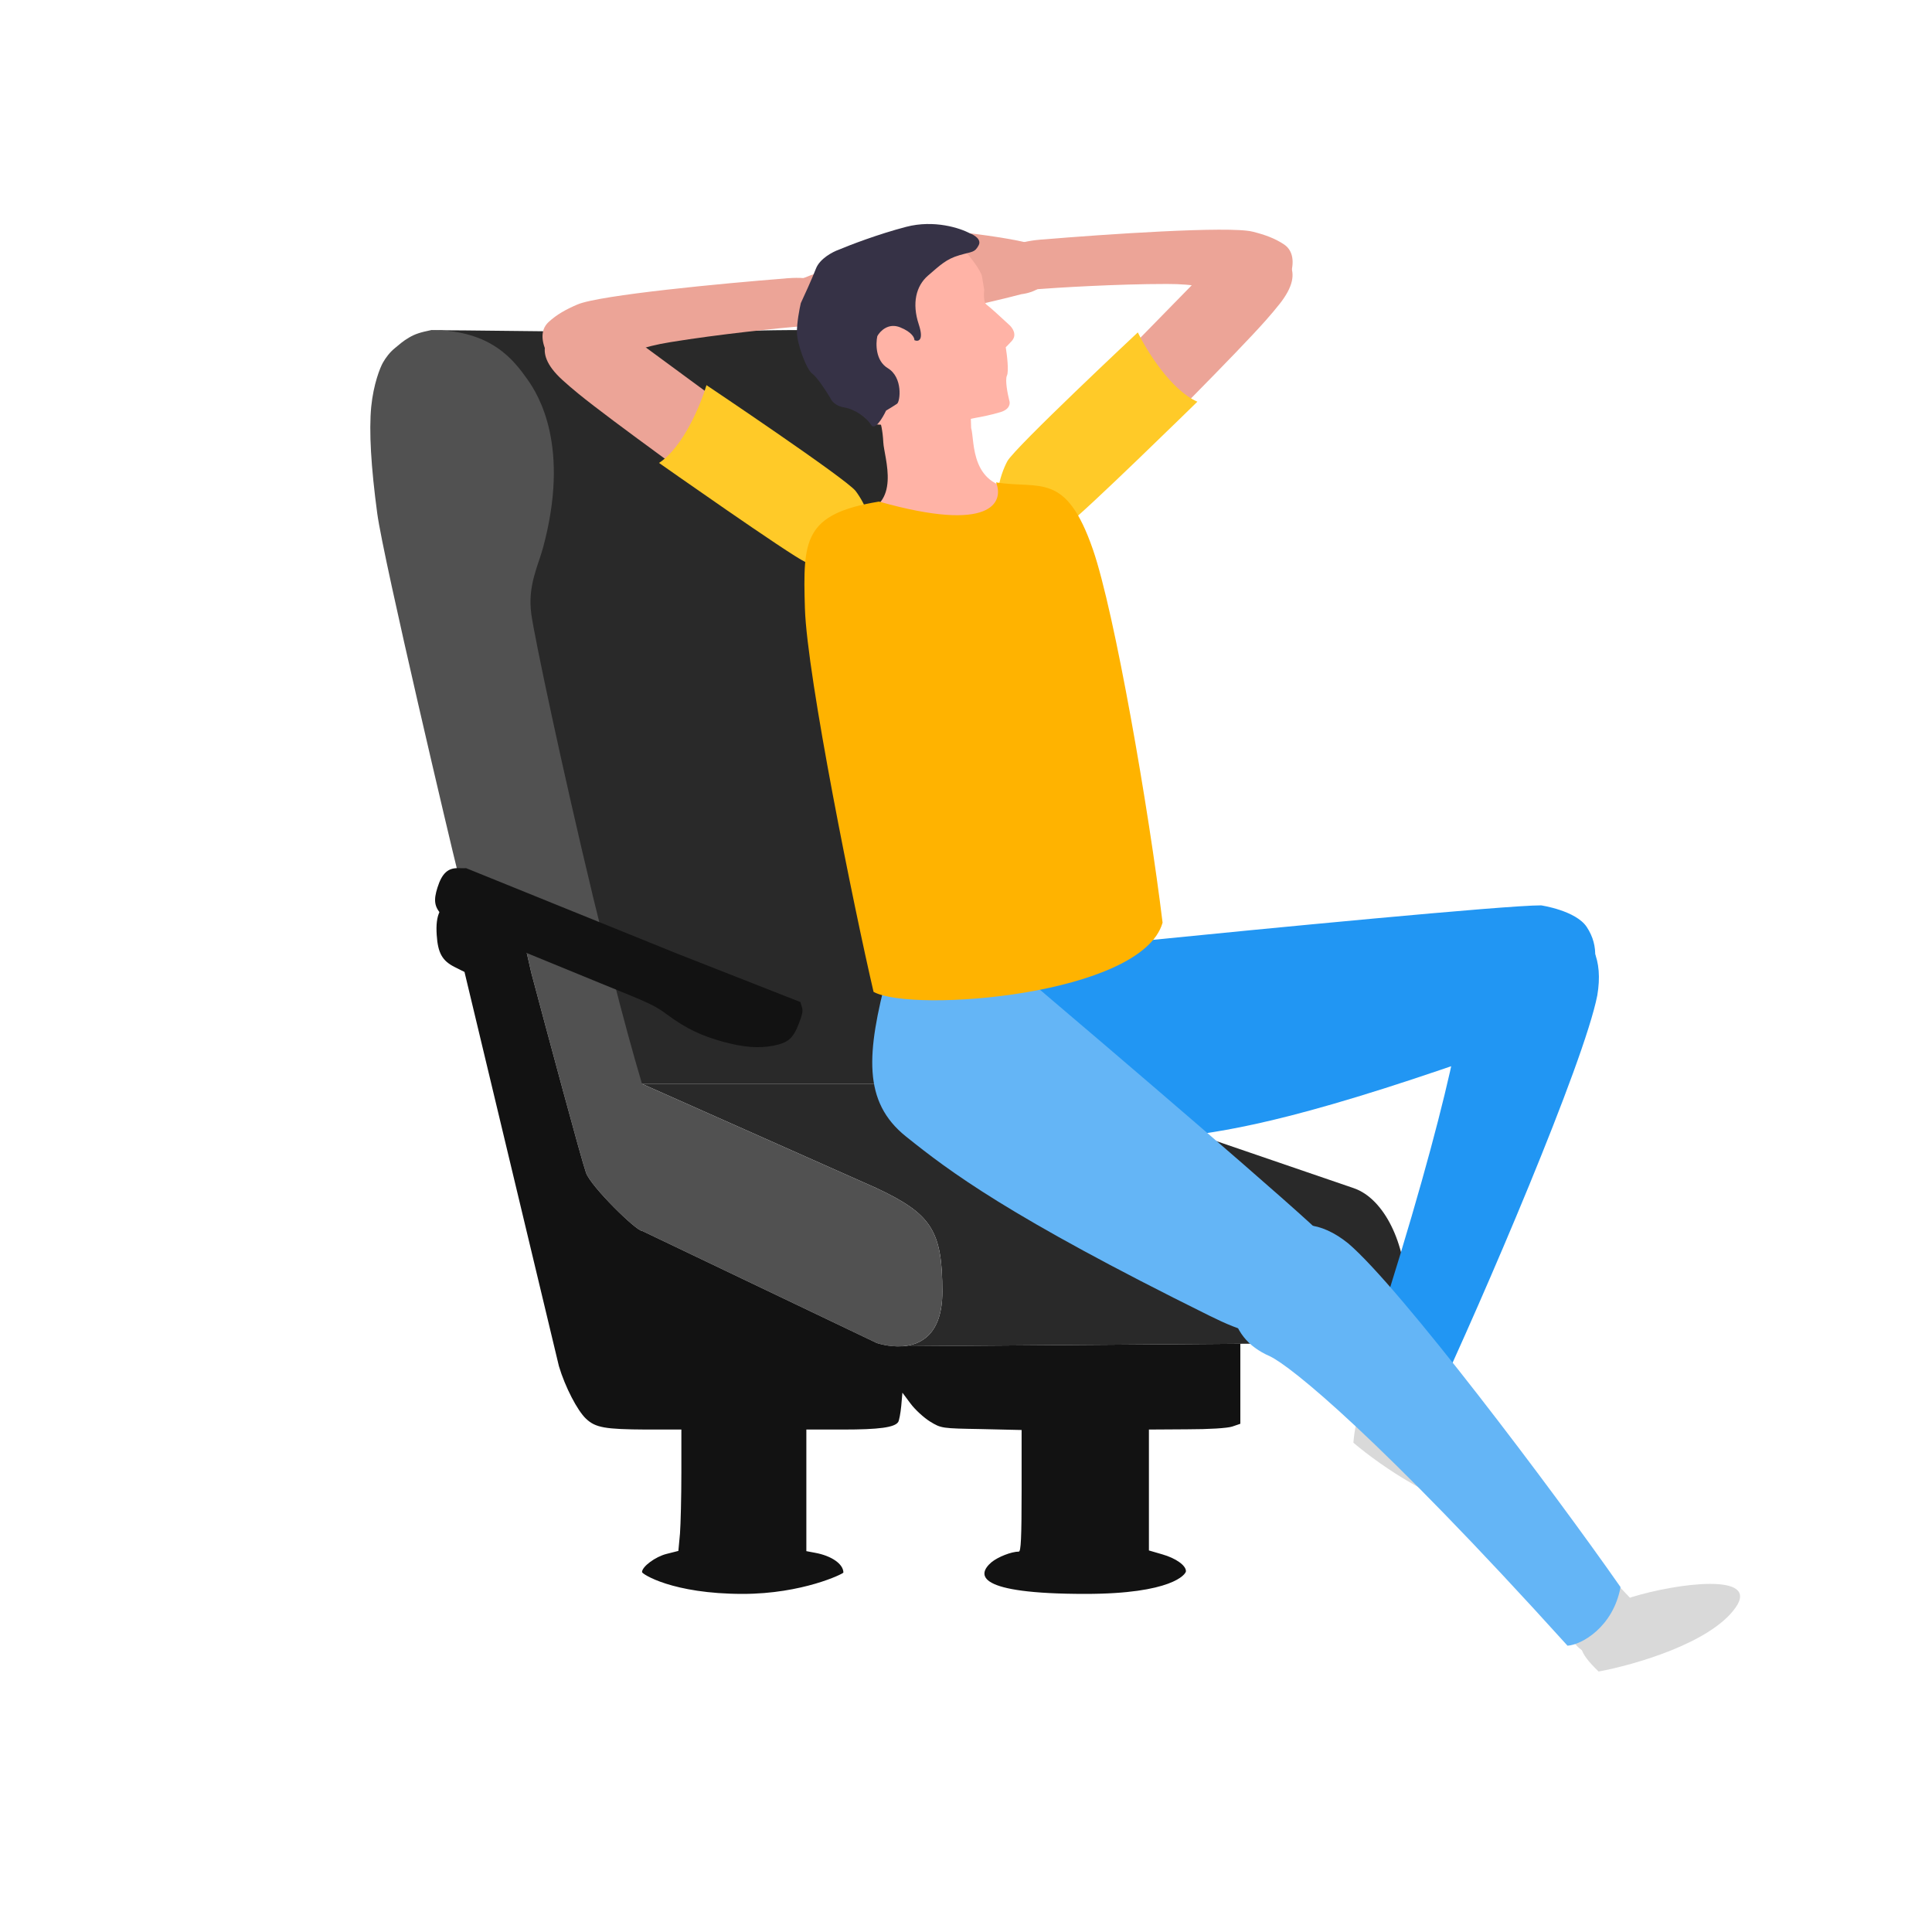
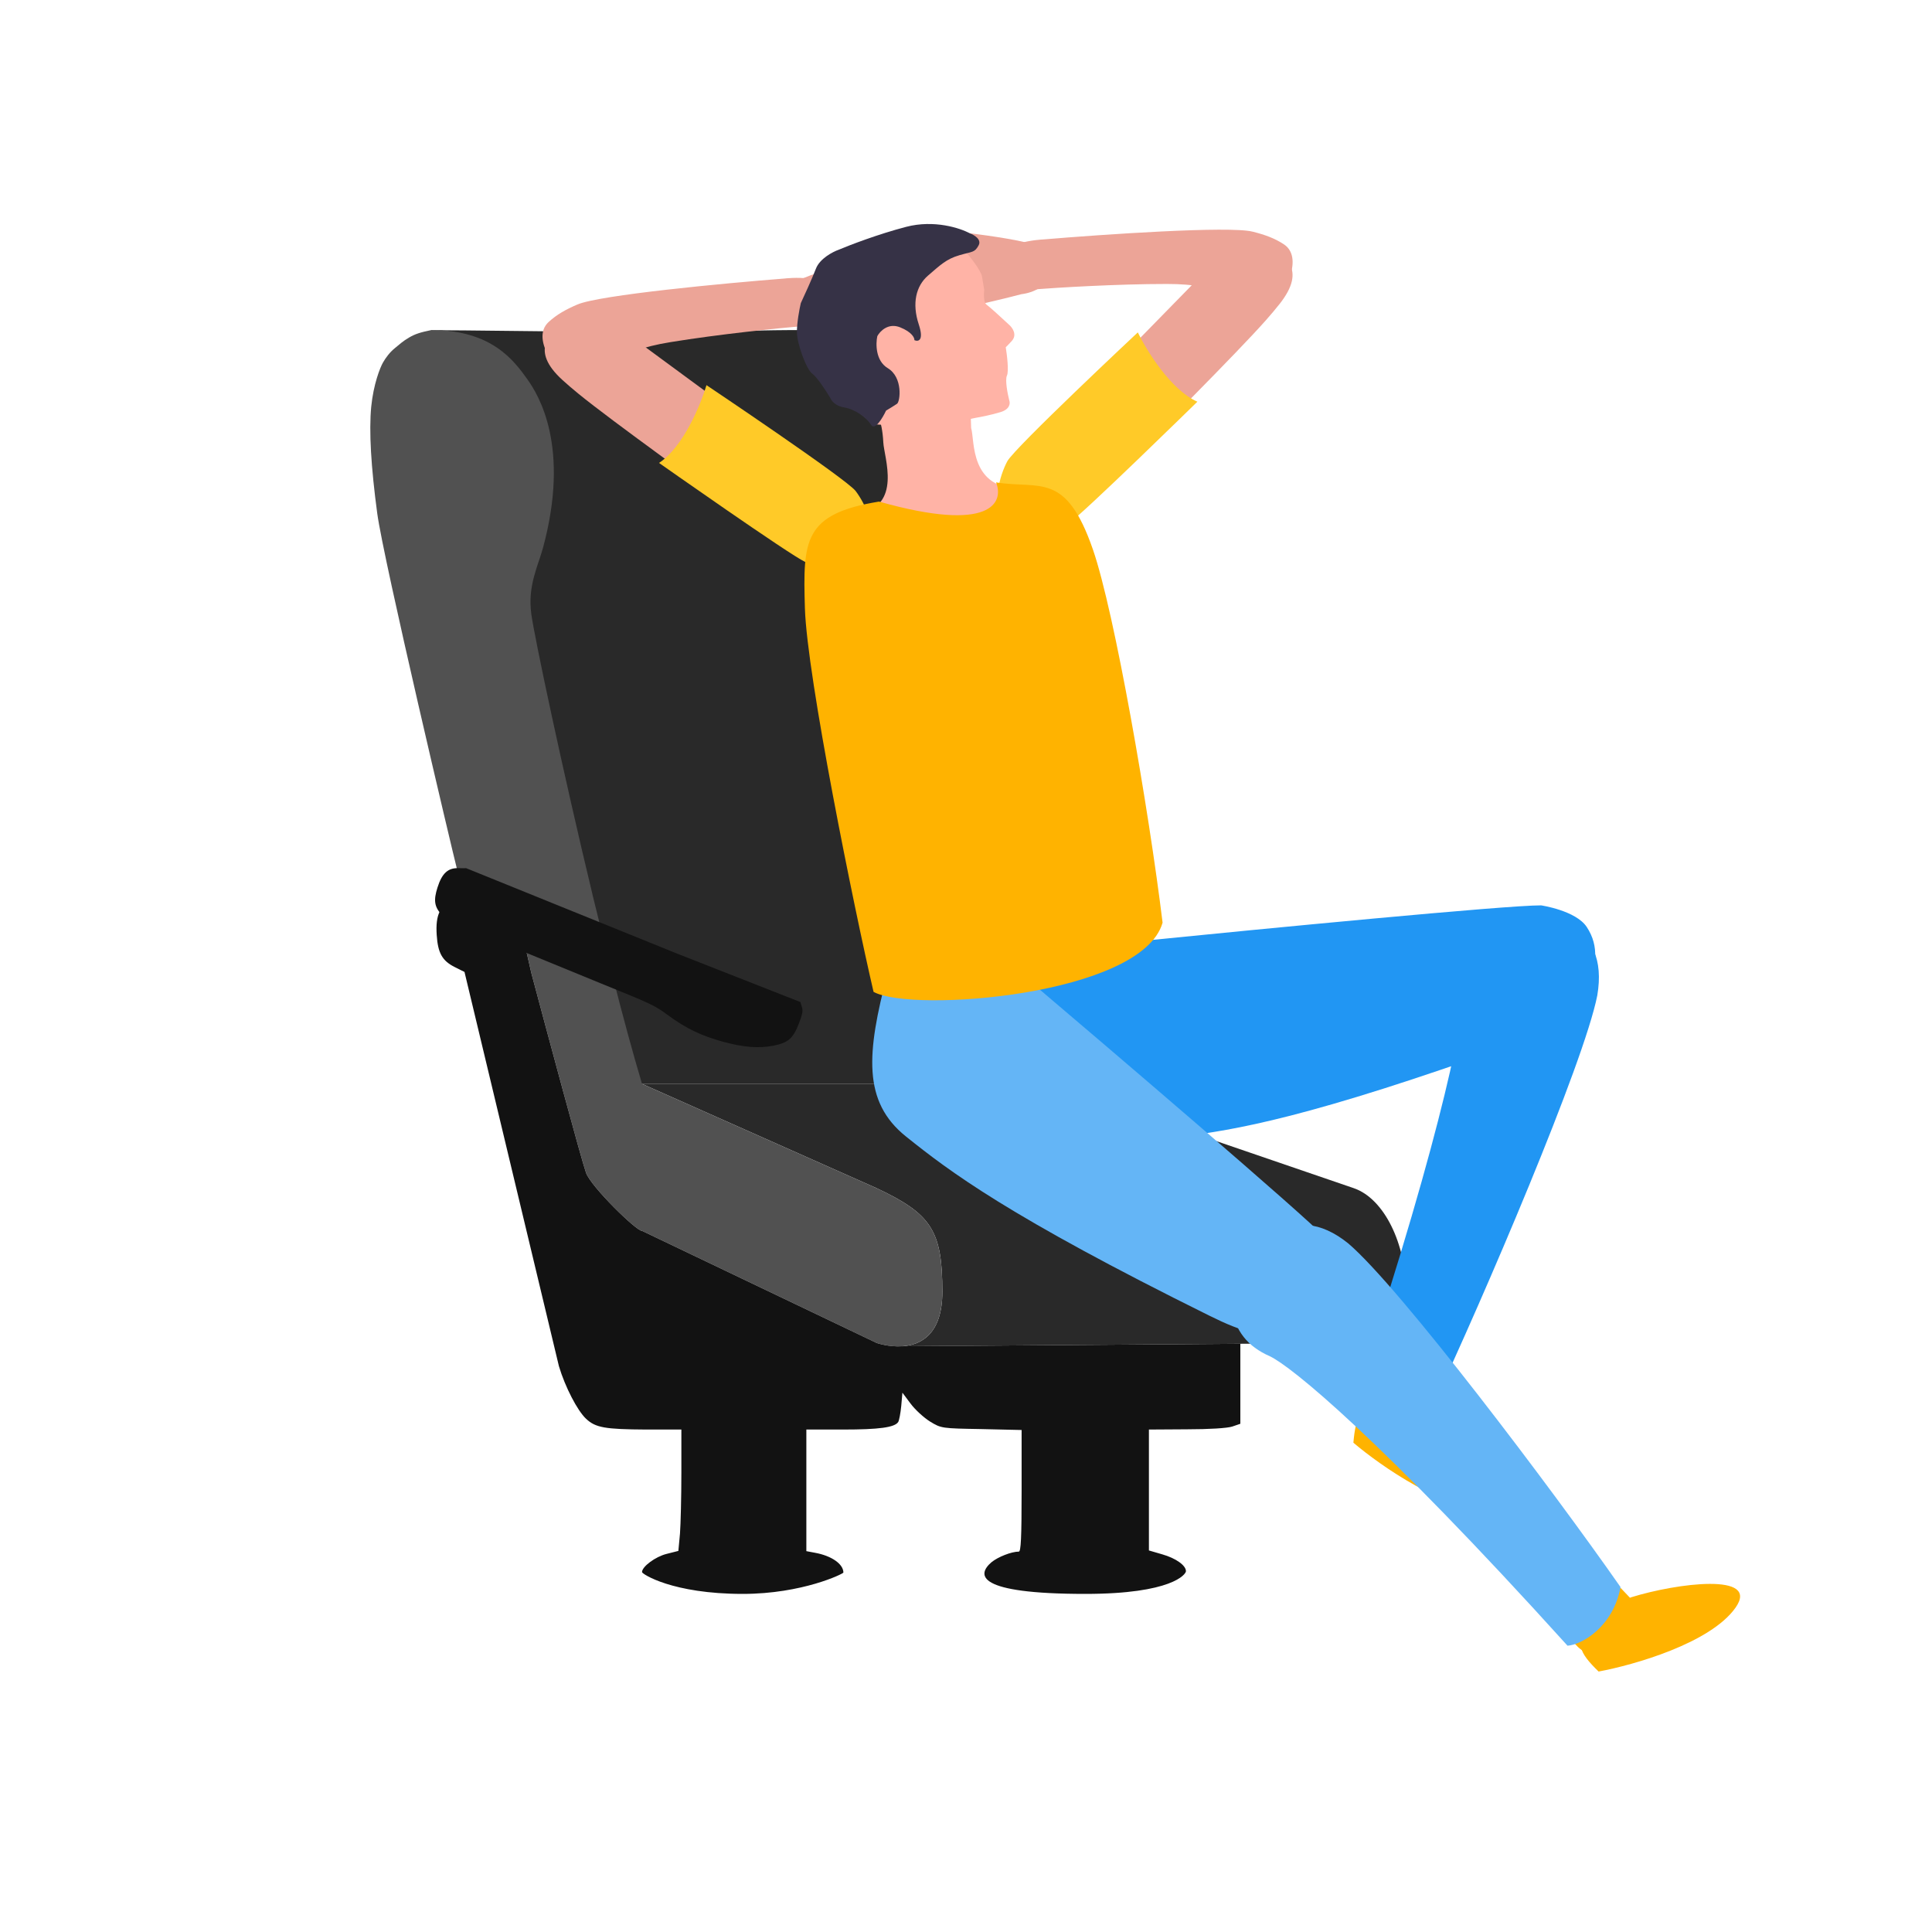
<svg xmlns="http://www.w3.org/2000/svg" width="240" height="240" viewBox="0 0 240 240" fill="none">
  <path d="M118.544 107.844C119.037 107.856 119.463 107.866 119.518 107.842L130.478 112.282L145.599 118.406L161.051 124.477L161.241 125.091C161.397 125.558 161.315 125.999 160.849 127.189C160.131 129.025 159.526 129.531 157.707 129.899C155.849 130.253 154.03 130.103 151.471 129.417C148.715 128.653 146.905 127.787 144.634 126.133C142.929 124.88 142.662 124.753 136.258 122.157L129.541 119.403L122.732 116.611L116.439 113.57C115.586 112.629 115.473 111.819 115.97 110.258C116.525 108.494 117.266 107.816 118.544 107.844Z" fill="#121212" />
  <path d="M94.235 41.058C77.414 41.487 54.248 40.886 53.503 41.058C60.984 41.058 63.731 44.852 65.39 47.179C66.787 49.139 70.707 55.541 67.324 68.088C66.718 70.339 65.39 72.806 65.877 76.343C66.283 79.292 69.725 95.609 73.542 111.533L75.884 121.044C77.167 126.099 78.432 130.802 79.581 134.648H130.332C129.947 133.283 126.775 123.242 126.435 121.866C126.342 121.487 126.206 120.894 126.206 120.894L123.311 111.601L122.509 108.627C117.609 90.755 115.889 82.406 115.861 76.343C115.832 72.74 115.889 72.34 116.663 70.339C120.876 59.473 120.986 53.925 118.773 49.268C117.455 46.494 116.663 45.387 114.488 43.834C112.314 42.282 108.922 41.086 107.088 41.058C105.254 41.029 99.365 40.943 94.235 41.058Z" fill="#292929" />
  <path d="M130.331 134.64H79.754L108.896 147.6C115.743 150.823 117.062 152.901 117.062 160.469C117.062 165.76 114.388 167.077 112.101 167.236L154.079 166.929L168.172 166.826C168.172 166.826 174.659 166.416 174.659 160.469C174.659 154.523 171.956 148.896 168.172 147.6L130.331 134.64Z" fill="#292929" />
  <path d="M53.59 41C52.209 41.286 51.557 41.491 50.802 41.939C49.988 42.422 49.722 42.707 49.077 43.226C48.431 43.745 47.921 44.422 47.567 45.05C47.214 45.678 46.401 47.695 46.114 50.527C45.827 53.56 46.085 57.994 46.862 63.773C47.638 69.552 56.264 106.03 56.752 107.89C57.241 109.749 57.615 111.294 57.557 111.323L63.839 111.397L66.004 120.868C68.017 128.425 72.193 143.968 72.797 145.685C73.401 147.401 79.107 152.978 79.754 152.901L108.896 166.826C108.896 166.826 110.39 167.354 112.101 167.236C114.388 167.077 117.062 165.76 117.062 160.469C117.062 152.901 115.743 150.823 108.896 147.6L79.754 134.64C78.602 130.792 77.332 126.086 76.045 121.029L73.695 111.513C69.865 95.58 66.412 79.254 66.004 76.304C65.516 72.766 66.848 70.296 67.456 68.045C70.85 55.491 66.917 49.086 65.516 47.124C63.852 44.796 61.095 41 53.59 41Z" fill="#515151" />
  <path d="M57.557 111.323C57.5 111.38 56.954 111.58 56.321 111.809C54.682 112.41 54.078 113.64 54.251 116.158C54.395 118.389 54.941 119.362 56.494 120.135C57.04 120.421 57.586 120.678 57.701 120.735L69.432 169.715C70.209 172.319 71.732 175.237 72.796 176.238C73.975 177.354 75.154 177.554 80.272 177.583H84.642V182.962C84.642 185.937 84.556 189.341 84.47 190.514L84.268 192.66L82.802 193.032C81.422 193.375 79.754 194.606 79.754 195.292C79.754 195.521 83.521 198 92.262 198C99.68 198 104.769 195.493 104.769 195.35C104.769 194.291 103.302 193.261 101.232 192.889L100.168 192.689V177.583H104.711C109.197 177.583 111.152 177.325 111.583 176.639C111.698 176.438 111.871 175.552 111.957 174.636L112.101 173.005L113.107 174.35C113.653 175.094 114.746 176.095 115.522 176.582C116.93 177.439 116.96 177.44 121.925 177.525L121.934 177.526L126.908 177.64V185.193C126.908 191.029 126.822 192.746 126.563 192.746C125.643 192.746 123.975 193.404 123.17 194.062C121.33 195.636 121.186 198 134.815 198C145.597 198 147.322 195.55 147.322 195.178C147.322 194.463 146.086 193.576 144.39 193.089L142.722 192.603V177.583L147.409 177.554C150.226 177.554 152.469 177.411 153.073 177.211L154.079 176.868V166.929L112.101 167.236C110.39 167.354 108.896 166.826 108.896 166.826L79.754 152.901C79.107 152.978 73.401 147.401 72.797 145.685C72.193 143.968 68.017 128.425 66.004 120.868L63.839 111.397L57.557 111.323Z" fill="#121212" />
  <path d="M56.918 107.844C57.41 107.856 57.837 107.866 57.891 107.842L68.852 112.282L83.972 118.406L99.425 124.477L99.614 125.091C99.771 125.558 99.689 125.999 99.223 127.189C98.504 129.025 97.899 129.531 96.081 129.899C94.223 130.253 92.403 130.103 89.844 129.417C87.088 128.653 85.278 127.787 83.007 126.133C81.303 124.88 81.036 124.753 74.631 122.157L67.914 119.403L61.105 116.611L54.812 113.57C53.959 112.629 53.846 111.819 54.344 110.258C54.898 108.494 55.639 107.816 56.918 107.844Z" fill="#121212" />
  <path d="M153.089 30.279L130.846 53.007L137.724 59.738C142.797 54.713 153.802 43.69 157.244 39.793C157.899 39.052 158.469 38.375 158.965 37.747C162.429 33.36 159.438 31.729 157.774 30.748C154.862 29.033 154.446 28.788 153.089 30.279Z" fill="#ECA497" />
  <path d="M125.019 65.371C127.082 67.818 131.038 66.153 132.758 65.015C134.478 63.877 148.743 49.9 148.743 49.9C145.468 48.471 142.444 43.565 141.342 41.29C141.342 41.29 126.029 55.628 125.132 57.299C124.234 58.971 122.955 62.925 125.019 65.371Z" fill="#FFCA28" />
  <path d="M74.434 38.902L99.971 57.684L94.287 65.412C88.489 61.284 75.89 52.209 71.878 48.93C71.114 48.306 70.444 47.732 69.855 47.194C65.741 43.435 68.422 41.349 69.901 40.117C72.49 37.961 72.859 37.653 74.434 38.902Z" fill="#ECA497" />
  <path d="M107.693 68.91C106.056 71.648 101.897 70.647 100.022 69.804C98.147 68.961 81.865 57.505 81.865 57.505C84.857 55.573 87.043 50.26 87.762 47.845C87.762 47.845 105.132 59.487 106.283 60.987C107.435 62.487 109.329 66.171 107.693 68.91Z" fill="#FFCA28" />
-   <path d="M185.011 187.399C179.625 187.769 171.509 182.099 168.123 179.218C168.421 175.841 169.04 174.517 172.028 174.781C175.017 175.045 175.238 175.112 177.868 176.555C182.746 179.803 190.397 187.029 185.011 187.399Z" fill="#D9D9D9" />
-   <path d="M215.591 199.714C212.477 204.124 202.955 206.838 198.583 207.644C196.153 205.28 195.518 203.965 197.609 201.814C199.7 199.663 199.892 199.534 202.672 198.407C208.271 196.674 218.705 195.304 215.591 199.714Z" fill="#D9D9D9" />
-   <path d="M177.805 174.888L177.32 176.486C177.32 176.486 176.147 180.355 172.244 179.157C167.88 177.818 169.053 173.95 169.053 173.95L169.538 172.351L177.805 174.888Z" fill="#D9D9D9" />
+   <path d="M185.011 187.399C179.625 187.769 171.509 182.099 168.123 179.218C168.421 175.841 169.04 174.517 172.028 174.781C175.017 175.045 175.238 175.112 177.868 176.555C182.746 179.803 190.397 187.029 185.011 187.399Z" fill="#FFB300" />
+   <path d="M215.591 199.714C212.477 204.124 202.955 206.838 198.583 207.644C196.153 205.28 195.518 203.965 197.609 201.814C199.7 199.663 199.892 199.534 202.672 198.407C208.271 196.674 218.705 195.304 215.591 199.714Z" fill="#FFB300" />
+   <path d="M177.805 174.888L177.32 176.486C177.32 176.486 176.147 180.355 172.244 179.157C167.88 177.818 169.053 173.95 169.053 173.95L169.538 172.351L177.805 174.888Z" fill="#FFB300" />
  <path d="M168.565 172.786C179.655 139.226 182.058 125.1 181.872 122.232C181.611 119.17 182.532 116.895 184.839 114.907C187.785 112.367 191.326 112.301 194.541 114.316C197.81 116.365 199.169 119.203 198.423 123.647C196.777 132.039 184.284 161.233 177.874 174.868C173.194 176.578 169.472 174.25 168.565 172.786Z" fill="#2196F3" />
  <path d="M130.435 128.855C122.709 116.263 137.754 117.486 141.876 116.883C156.621 115.401 187.178 112.443 191.441 112.468C191.441 112.468 195.764 113.103 197.115 115.159C198.728 117.613 198.277 120.103 197.141 122.789C195.523 126.612 192.778 128.011 188.457 129.569C162.372 138.972 153.412 140.343 146.6 141.221C139.788 142.1 135.783 137.57 130.435 128.855Z" fill="#2196F3" />
-   <path d="M201.29 197.228L202.426 198.421C202.426 198.421 205.176 201.31 202.133 204.206C198.731 207.444 195.982 204.556 195.982 204.556L194.846 203.362L201.29 197.228Z" fill="#D9D9D9" />
+   <path d="M201.29 197.228L202.426 198.421C202.426 198.421 205.176 201.31 202.133 204.206C198.731 207.444 195.982 204.556 195.982 204.556L194.846 203.362L201.29 197.228Z" fill="#FFB300" />
  <path d="M194.722 204.434C171.336 178.563 160.329 169.686 157.748 168.482C154.96 167.252 153.462 165.348 152.924 162.349C152.236 158.52 153.998 155.342 157.396 153.447C160.851 151.52 164.008 151.668 167.475 154.452C173.903 159.919 192.786 184.954 201.309 197.156C200.386 202.131 196.457 204.327 194.722 204.434Z" fill="#64B5F6" />
  <path d="M110.238 120.98C113.989 106.731 123.601 118.452 126.916 121.017C138.284 130.661 161.759 150.723 164.716 153.823C164.716 153.823 167.272 157.386 166.722 159.777C166.066 162.632 163.942 164.019 161.199 165.045C157.294 166.505 154.362 165.482 150.215 163.429C125.181 151.035 117.932 145.498 112.54 141.177C107.147 136.855 107.641 130.843 110.238 120.98Z" fill="#64B5F6" />
  <path d="M128.386 35.957C131.329 35.73 138.757 35.275 144.921 35.276C146.745 35.276 147.973 35.374 149.558 35.676C149.558 35.676 152.781 36.663 154.642 37.204C155.915 37.574 156.543 37.442 157.768 36.975C158.989 36.51 159.661 35.84 160.141 34.613C160.746 33.064 160.869 31.26 159.493 30.353C158.328 29.586 157.12 29.157 155.609 28.778C152.7 28.048 137.068 29.117 129.616 29.743C129.616 29.743 123.251 29.976 123.528 33.319C123.768 36.224 128.386 35.957 128.386 35.957Z" fill="#ECA497" />
  <path d="M99.65 40.515C96.718 40.765 89.338 41.512 83.274 42.504C81.48 42.798 80.287 43.092 78.776 43.644C78.776 43.644 75.764 45.133 74.021 45.964C72.828 46.534 72.189 46.505 70.909 46.242C69.633 45.981 68.864 45.43 68.195 44.3C67.35 42.874 66.939 41.119 68.147 40.005C69.169 39.063 70.289 38.447 71.714 37.831C74.459 36.645 90.009 35.183 97.441 34.6C97.441 34.6 103.739 33.806 104.005 37.139C104.235 40.035 99.65 40.515 99.65 40.515Z" fill="#ECA497" />
  <path d="M117.141 37.503C112.597 39.96 121.743 37.887 126.885 36.544C126.885 36.544 130.481 36.225 130.48 33.302C130.479 30.576 128.282 30.348 128.282 30.348C126.308 29.715 121.558 29.089 119.43 28.855C115.908 29.596 108.928 31.573 109.181 33.558C109.435 35.543 114.593 37.015 117.141 37.503Z" fill="#ECA497" />
  <path d="M110.96 40.227C115.825 41.913 106.494 41.345 101.22 40.85C101.22 40.85 97.631 41.115 97.162 38.239C96.725 35.558 98.849 34.98 98.849 34.98C100.689 34.039 105.261 32.66 107.317 32.087C110.901 32.25 118.085 33.072 118.156 35.065C118.226 37.059 113.388 39.337 110.96 40.227Z" fill="#ECA497" />
  <path d="M126.969 60.731C120.393 60.796 121.116 54.765 120.639 53.167L120.505 49.124L108.995 49.998L109.26 52.1C109.386 52.428 109.655 53.459 109.728 54.956C109.82 56.827 112.119 62.895 106.58 63.803C105.47 63.986 111.906 66.841 117.558 65.914C122.482 65.106 126.969 60.731 126.969 60.731Z" fill="#FFB3A6" />
  <path d="M109.193 62.308C99.846 63.842 99.733 67.059 99.988 75.55C100.243 84.041 106.12 112.94 108.516 123.213C113.334 125.859 141.848 123.653 144.42 114.617C142.707 100.559 138.468 76.066 135.766 68.261C132.389 58.505 129.211 60.803 123.734 59.924C124.727 62.368 123.21 66.267 109.193 62.308Z" fill="#FFB300" />
  <path d="M121.994 34.385C121.861 33.569 120.418 31.78 119.714 30.987C118.136 30.128 114.143 28.549 110.786 29.099C107.429 29.649 104.714 31.491 103.777 32.344C95.005 39.816 103.354 49.035 108.625 52.711C110.852 52.885 116.486 52.968 121.205 51.905C121.764 51.813 123.171 51.541 124.319 51.185C125.467 50.829 125.503 50.083 125.377 49.754C125.173 48.949 124.829 47.204 125.085 46.659C125.339 46.117 125.095 44.097 124.938 43.138C124.994 43.092 125.186 42.899 125.674 42.372C126.407 41.581 125.756 40.682 125.34 40.331C124.576 39.619 122.953 38.125 122.563 37.853C122.174 37.582 122.2 36.516 122.262 36.017L121.994 34.385Z" fill="#FFB3A6" />
  <path d="M112.574 28.177C116.045 27.273 119.279 28.335 120.462 28.979C120.996 29.171 121.965 29.738 121.569 30.473C121.073 31.393 120.83 31.223 119.185 31.703C117.54 32.182 116.801 32.932 115.29 34.227C113.779 35.523 113.274 37.7 114.129 40.284C114.812 42.351 114.055 42.461 113.59 42.258C113.616 41.975 113.297 41.259 111.821 40.663C110.344 40.067 109.314 41.144 108.984 41.757C108.779 42.698 108.752 44.812 110.282 45.734C112.195 46.887 111.824 49.881 111.438 50.154C111.129 50.372 110.397 50.814 110.07 51.007C109.644 51.915 108.675 53.541 108.206 52.779C107.619 51.828 106.159 50.81 104.833 50.609C103.773 50.447 103.256 49.75 103.131 49.421C102.636 48.594 101.5 46.839 100.917 46.432C100.187 45.923 99.022 42.762 98.998 41.299C98.978 40.129 99.31 38.384 99.478 37.658C99.903 36.75 100.876 34.621 101.36 33.368C101.844 32.116 103.459 31.278 104.206 31.016C105.549 30.447 109.103 29.082 112.574 28.177Z" fill="#363246" />
</svg>
